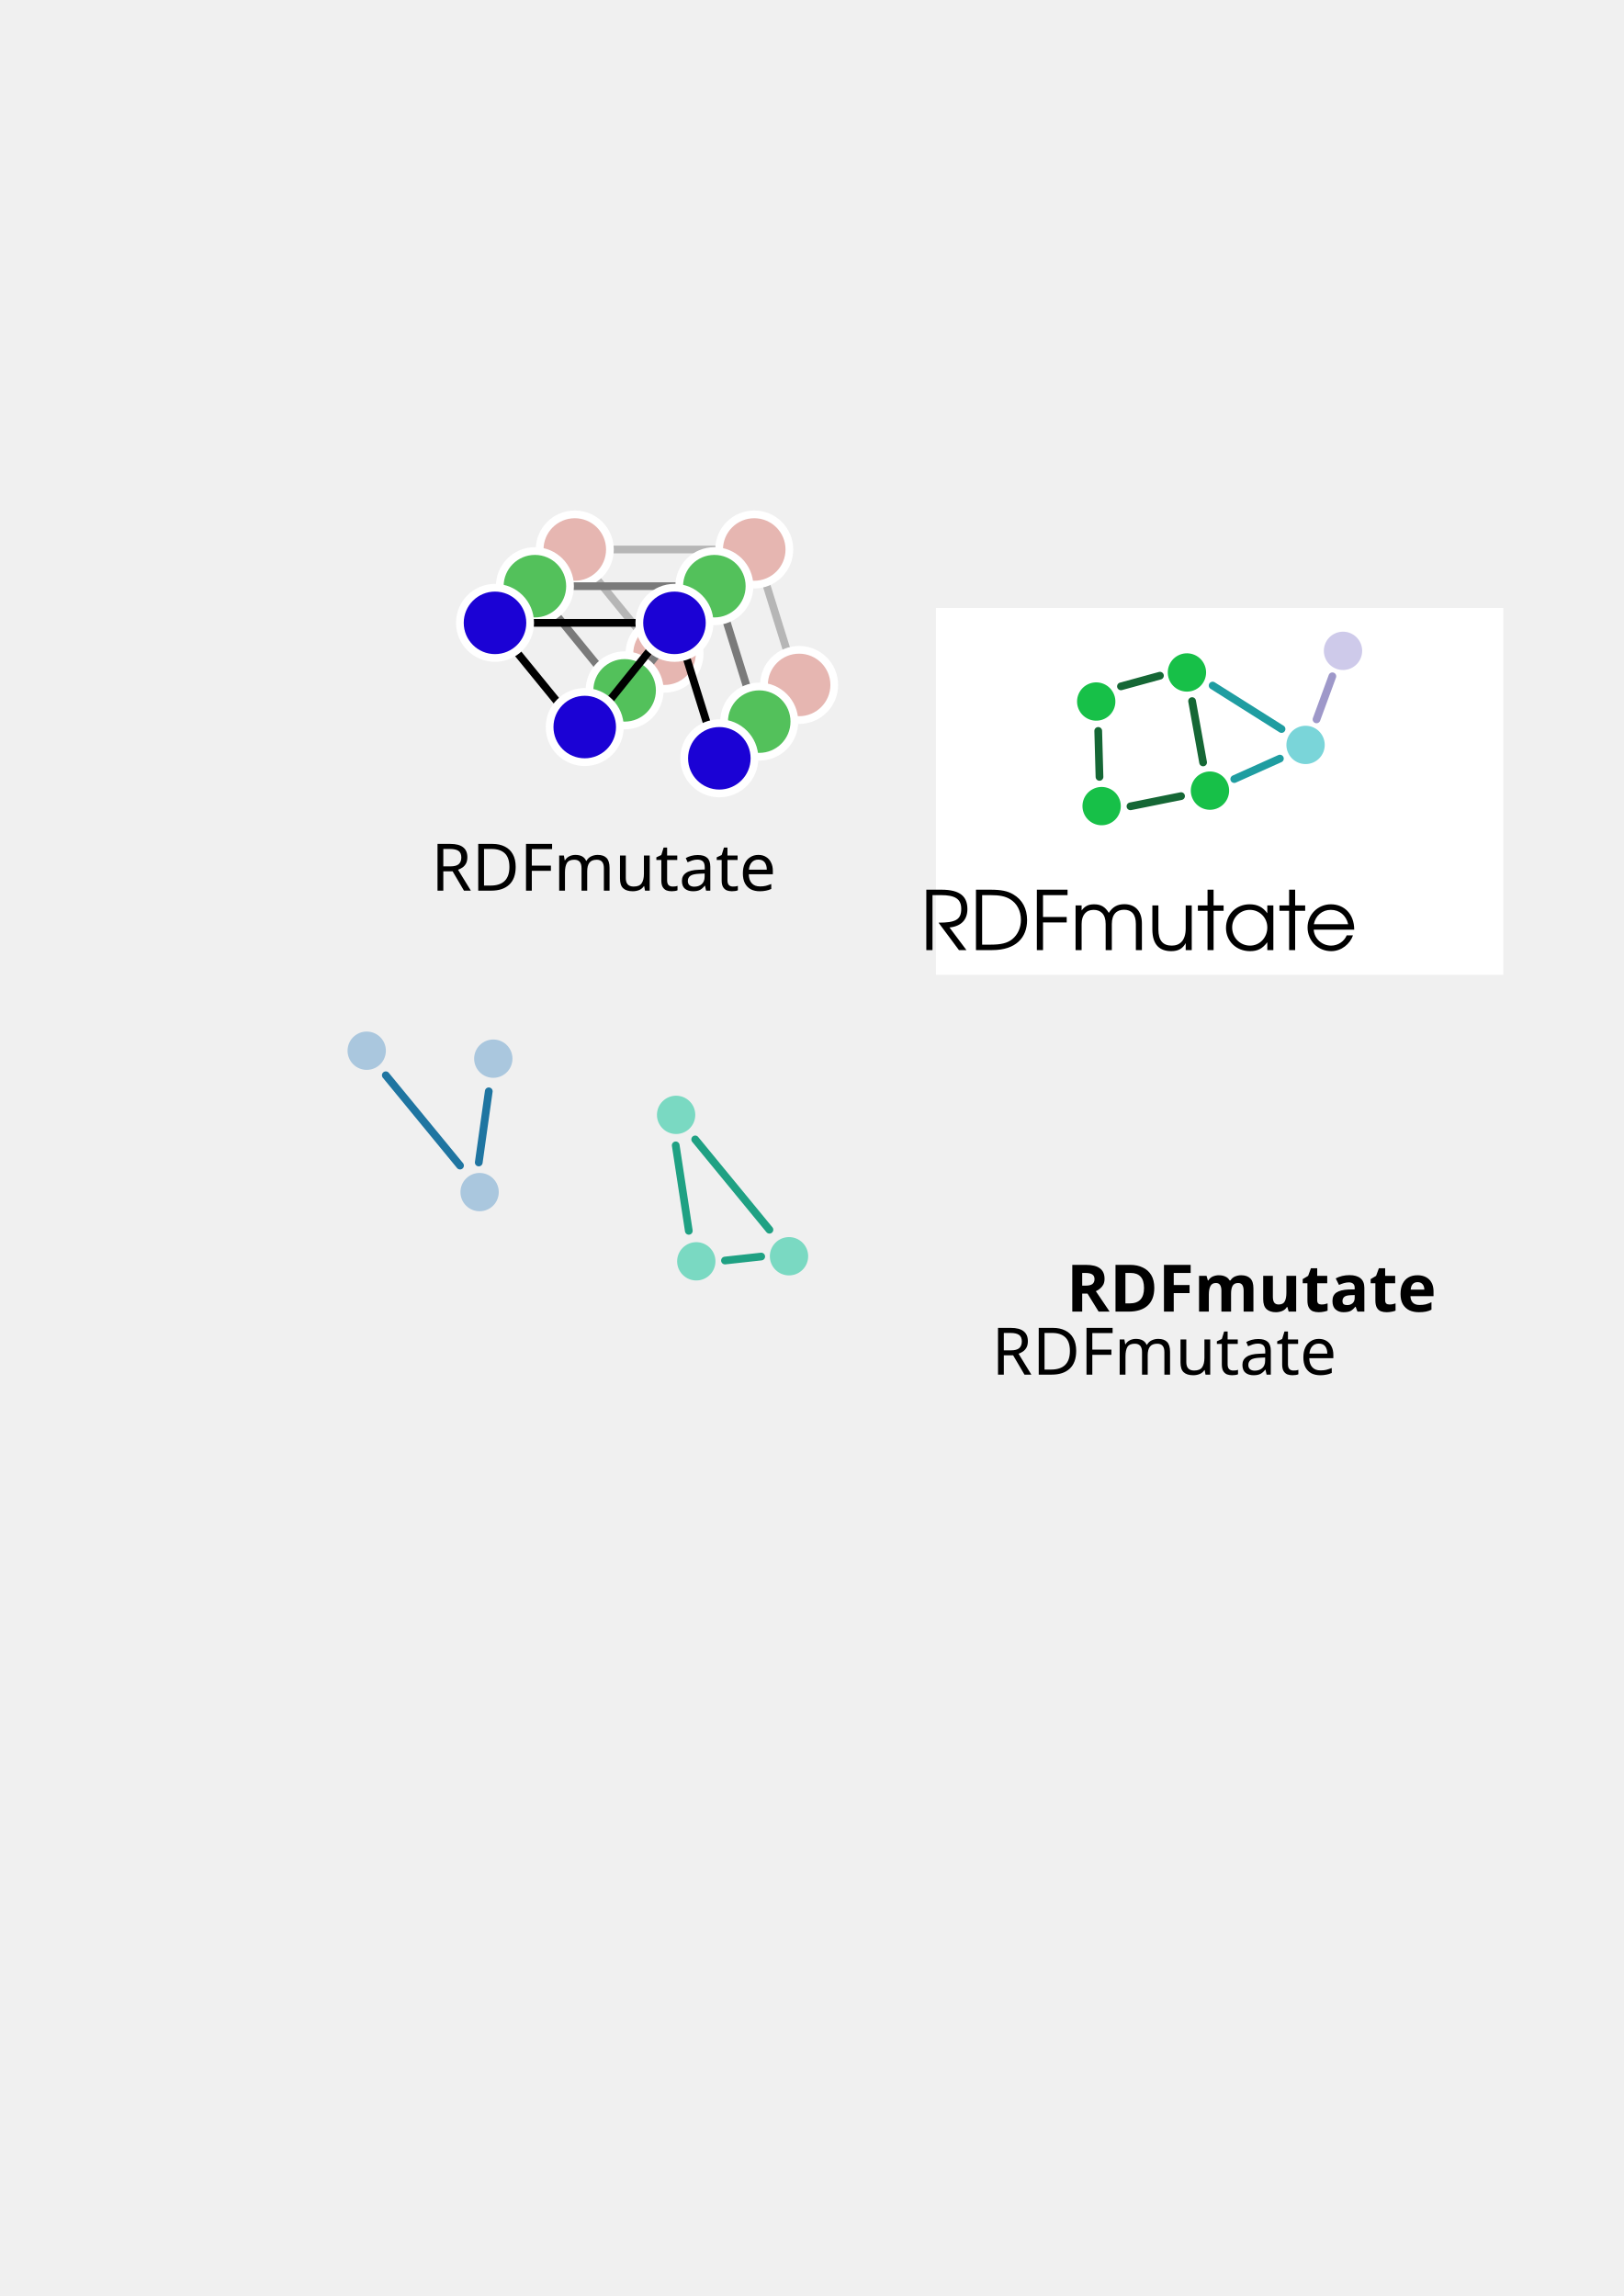
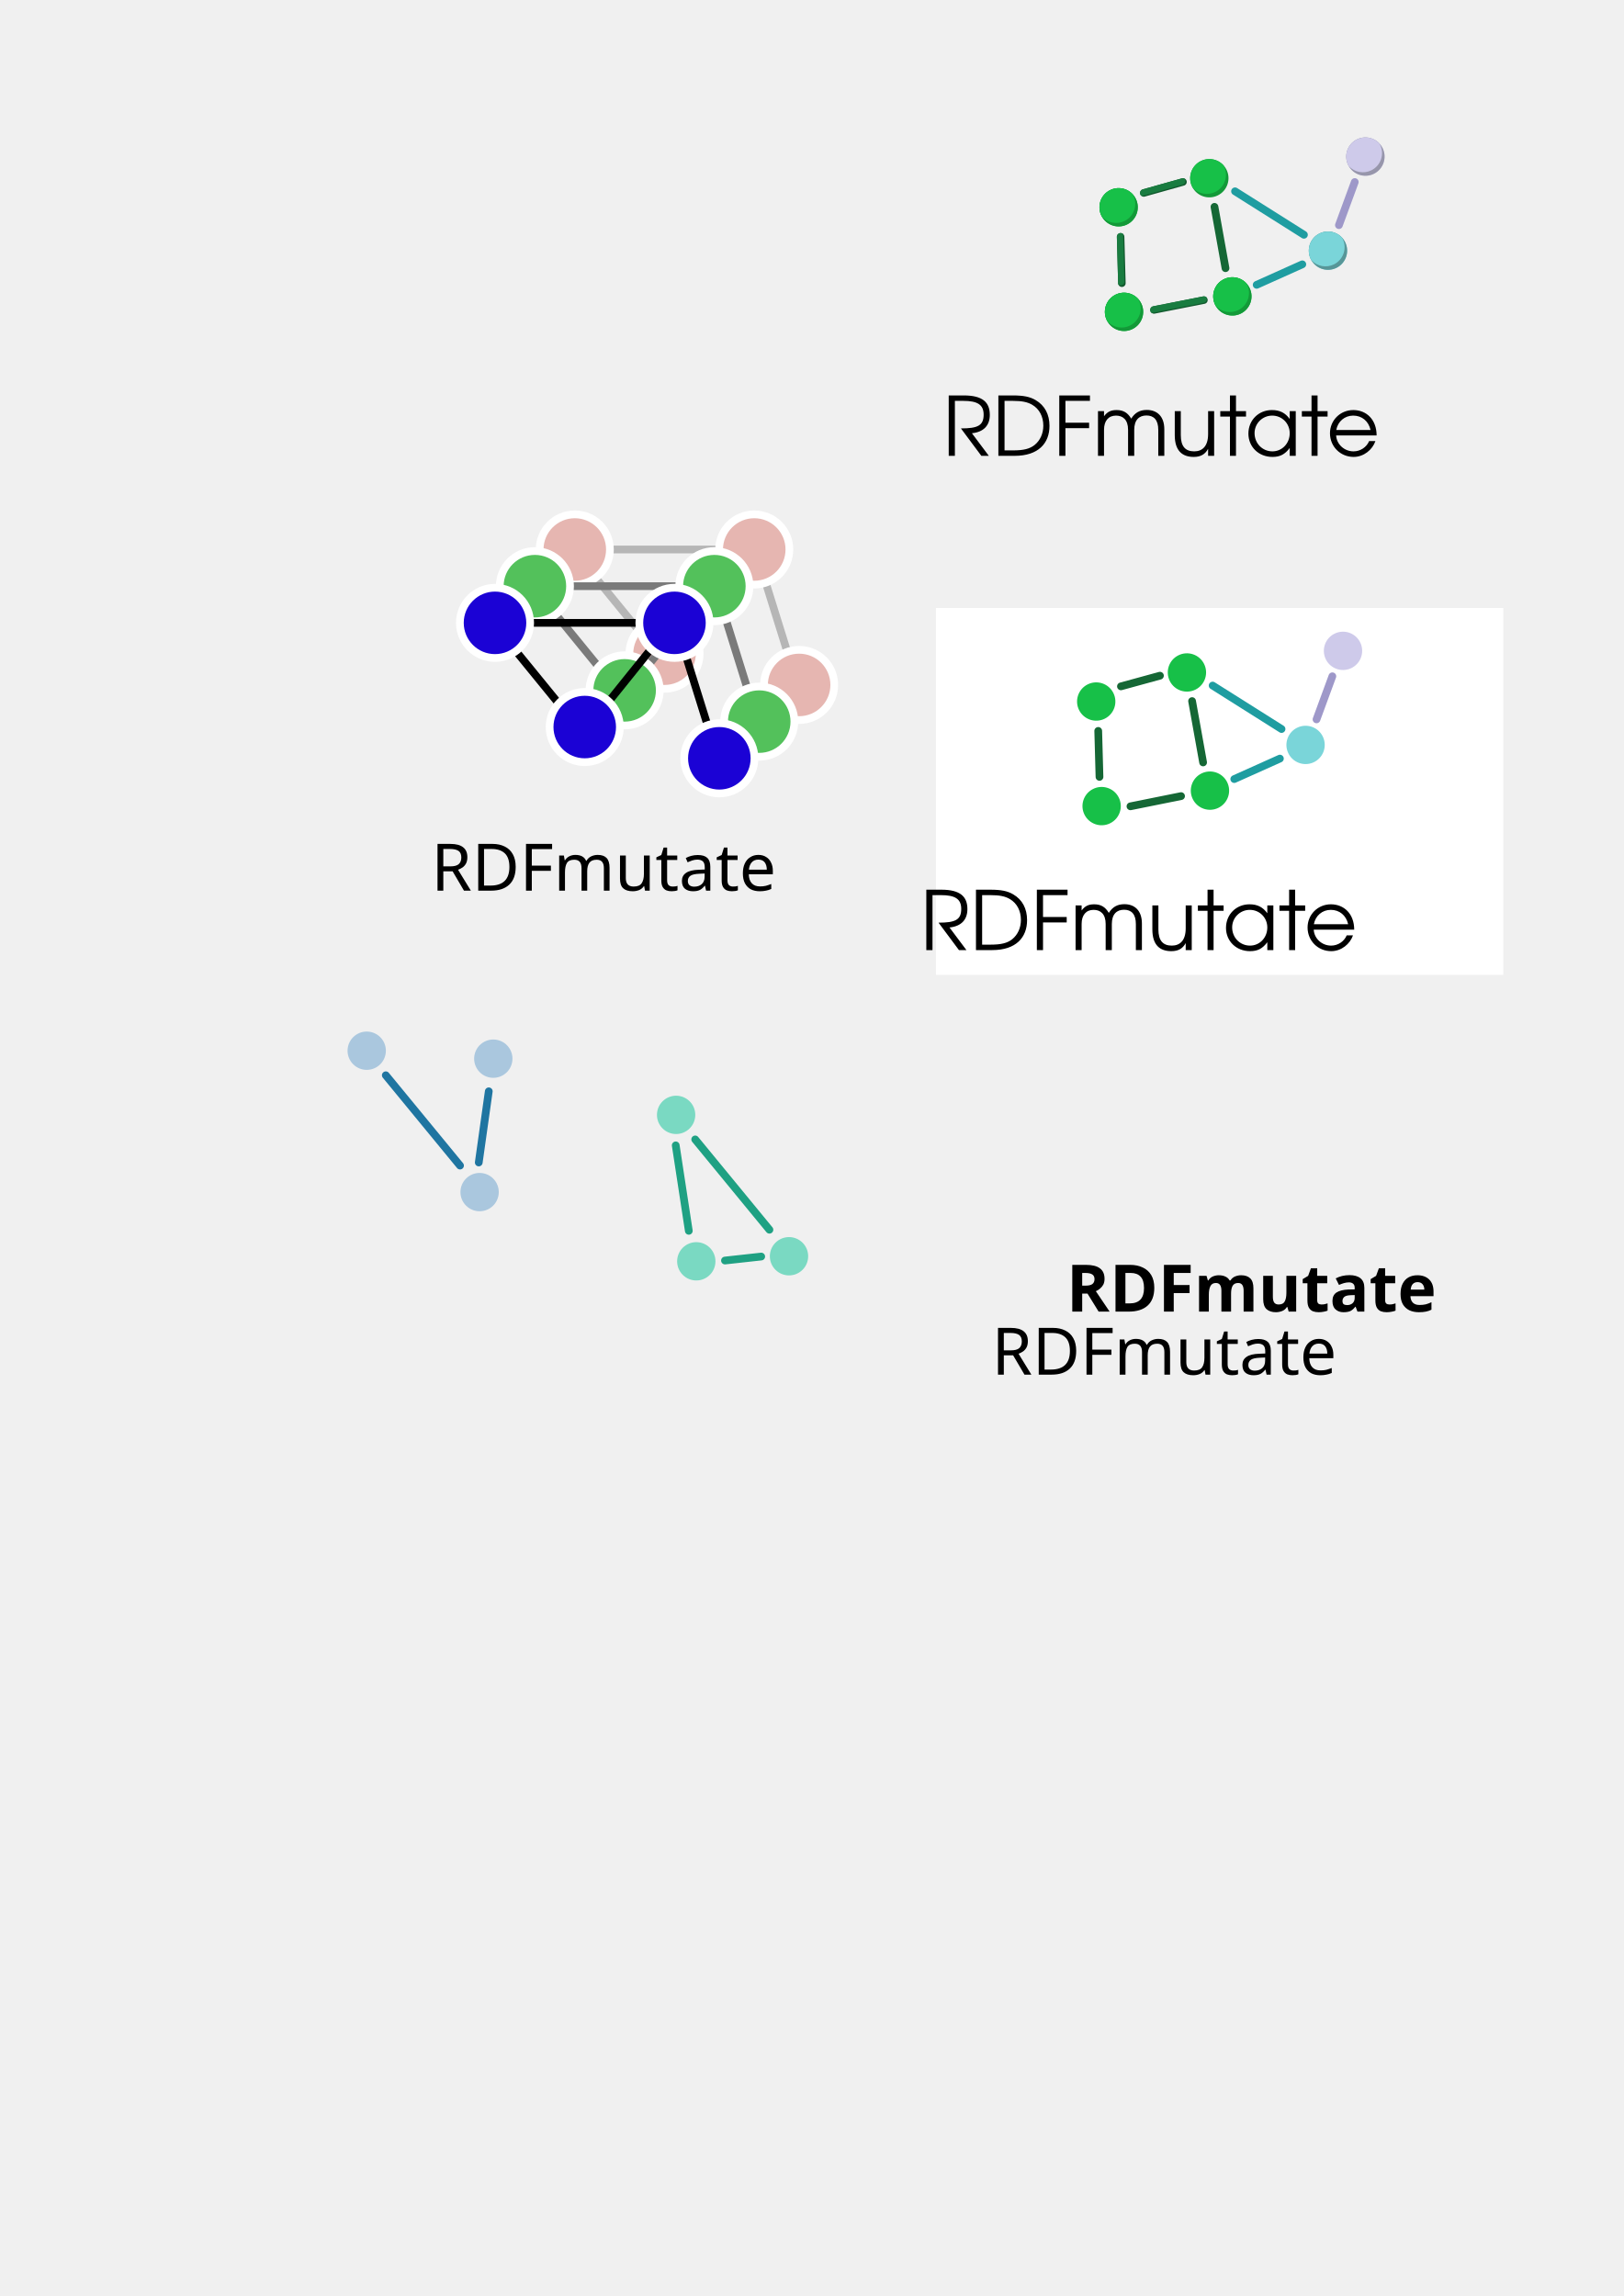
<svg xmlns="http://www.w3.org/2000/svg" width="210mm" height="297mm" viewBox="0 0 210 297" version="1.1" id="svg1">
-   <defs id="defs1" />
+   <defs id="defs1">
+     </defs>
  <g id="layer1">
    <rect style="opacity:1;fill:#ffffff;fill-opacity:1;stroke:none;stroke-width:0.634;stroke-linecap:round;stroke-linejoin:round;stroke-dasharray:none;stroke-opacity:1;paint-order:markers stroke fill" id="rect57" width="73.377" height="47.453" x="121.05" y="78.649" />
    <text xml:space="preserve" style="font-size:8.467px;line-height:1.25;font-family:'Go Medium';-inkscape-font-specification:'Go Medium, Normal';font-variant-ligatures:none;text-align:center;text-anchor:middle;stroke-width:0.265" x="83.576" y="115.209" id="text1">
      <tspan id="tspan1" style="stroke-width:0.265" x="83.576" y="115.209">RDFmutate</tspan>
    </text>
    <g id="g49" transform="rotate(50.58824,-30.06684,105.6708)">
      <path style="fill:#7d6dfd;fill-opacity:1;stroke:#1fa183;stroke-width:1;stroke-linecap:round;stroke-linejoin:miter;stroke-dasharray:none;stroke-opacity:1" d="M 78.339,39.461 H 93.461" id="path43" />
      <path style="fill:#7d6dfd;fill-opacity:1;stroke:#1fa183;stroke-width:1;stroke-linecap:round;stroke-linejoin:miter;stroke-dasharray:none;stroke-opacity:1" d="m 77.335,41.895 9.616,5.713" id="path44" />
      <path style="fill:#7d6dfd;fill-opacity:1;stroke:#1fa183;stroke-width:1;stroke-linecap:round;stroke-linejoin:miter;stroke-dasharray:none;stroke-opacity:1" d="m 92.888,46.433 2.578,-3.949" id="path45" />
      <circle style="opacity:1;fill:#7ad9c2;fill-opacity:1;stroke:none;stroke-width:1.225;stroke-linecap:round;stroke-linejoin:round;stroke-dasharray:none;stroke-opacity:1;paint-order:markers stroke fill" id="circle46" cx="74.319" cy="39.352" r="2.478" />
      <circle style="opacity:1;fill:#7ad9c2;fill-opacity:1;stroke:none;stroke-width:1.225;stroke-linecap:round;stroke-linejoin:round;stroke-dasharray:none;stroke-opacity:1;paint-order:markers stroke fill" id="circle47" cx="97.718" cy="39.682" r="2.478" />
      <circle style="opacity:1;fill:#7ad9c2;fill-opacity:1;stroke:none;stroke-width:1.225;stroke-linecap:round;stroke-linejoin:round;stroke-dasharray:none;stroke-opacity:1;paint-order:markers stroke fill" id="circle48" cx="90.612" cy="49.362" r="2.478" />
    </g>
    <g id="g28" transform="translate(0.04513894,31.61901)">
      <path style="fill:none;stroke:#b6b6b6;stroke-width:1;stroke-linecap:butt;stroke-linejoin:miter;stroke-dasharray:none;stroke-opacity:1" d="M 78.339,39.461 H 93.461" id="path22" />
      <path style="fill:none;stroke:#b6b6b6;stroke-width:1;stroke-linecap:butt;stroke-linejoin:miter;stroke-dasharray:none;stroke-opacity:1" d="m 76.916,43.011 5.57,6.829" id="path23" />
      <path style="fill:none;stroke:#b6b6b6;stroke-width:1;stroke-linecap:butt;stroke-linejoin:miter;stroke-dasharray:none;stroke-opacity:1" d="m 89.074,49.55 5.376,-6.684" id="path24" />
      <path style="fill:none;stroke:#b6b6b6;stroke-width:1;stroke-linecap:butt;stroke-linejoin:miter;stroke-dasharray:none;stroke-opacity:1" d="m 98.955,43.641 2.809,9.009" id="path25" />
      <circle style="opacity:1;fill:#e6b6b1;fill-opacity:1;stroke:#ffffff;stroke-width:2;stroke-linecap:round;stroke-linejoin:round;stroke-dasharray:none;stroke-opacity:1;paint-order:markers stroke fill" id="circle25" cx="74.295" cy="39.461" r="4.044" />
      <circle style="opacity:1;fill:#e6b6b1;fill-opacity:1;stroke:#ffffff;stroke-width:2;stroke-linecap:round;stroke-linejoin:round;stroke-dasharray:none;stroke-opacity:1;paint-order:markers stroke fill" id="circle26" cx="85.9" cy="52.938" r="4.044" />
      <circle style="opacity:1;fill:#e6b6b1;fill-opacity:1;stroke:#ffffff;stroke-width:2;stroke-linecap:round;stroke-linejoin:round;stroke-dasharray:none;stroke-opacity:1;paint-order:markers stroke fill" id="circle27" cx="103.308" cy="56.982" r="4.044" />
      <circle style="opacity:1;fill:#e6b6b1;fill-opacity:1;stroke:#ffffff;stroke-width:2;stroke-linecap:round;stroke-linejoin:round;stroke-dasharray:none;stroke-opacity:1;paint-order:markers stroke fill" id="circle28" cx="97.505" cy="39.461" r="4.044" />
    </g>
    <g id="g34" transform="translate(-5.113985,36.36361)">
      <path style="fill:#7d6dfd;fill-opacity:1;stroke:#7a7a7a;stroke-width:1;stroke-linecap:butt;stroke-linejoin:miter;stroke-dasharray:none;stroke-opacity:1" d="M 78.339,39.461 H 93.461" id="path28" />
      <path style="fill:#7d6dfd;fill-opacity:1;stroke:#7a7a7a;stroke-width:1;stroke-linecap:butt;stroke-linejoin:miter;stroke-dasharray:none;stroke-opacity:1" d="m 76.916,43.011 5.57,6.829" id="path29" />
      <path style="fill:#7d6dfd;fill-opacity:1;stroke:#7a7a7a;stroke-width:1;stroke-linecap:butt;stroke-linejoin:miter;stroke-dasharray:none;stroke-opacity:1" d="m 89.074,49.55 5.376,-6.684" id="path30" />
      <path style="fill:#7d6dfd;fill-opacity:1;stroke:#7a7a7a;stroke-width:1;stroke-linecap:butt;stroke-linejoin:miter;stroke-dasharray:none;stroke-opacity:1" d="m 98.955,43.641 2.809,9.009" id="path31" />
      <circle style="opacity:1;fill:#53c15b;fill-opacity:1;stroke:#ffffff;stroke-width:2;stroke-linecap:round;stroke-linejoin:round;stroke-dasharray:none;stroke-opacity:1;paint-order:markers stroke fill" id="circle31" cx="74.295" cy="39.461" r="4.044" />
      <circle style="opacity:1;fill:#53c15b;fill-opacity:1;stroke:#ffffff;stroke-width:2;stroke-linecap:round;stroke-linejoin:round;stroke-dasharray:none;stroke-opacity:1;paint-order:markers stroke fill" id="circle32" cx="85.9" cy="52.938" r="4.044" />
      <circle style="opacity:1;fill:#53c15b;fill-opacity:1;stroke:#ffffff;stroke-width:2;stroke-linecap:round;stroke-linejoin:round;stroke-dasharray:none;stroke-opacity:1;paint-order:markers stroke fill" id="circle33" cx="103.308" cy="56.982" r="4.044" />
      <circle style="opacity:1;fill:#53c15b;fill-opacity:1;stroke:#ffffff;stroke-width:2;stroke-linecap:round;stroke-linejoin:round;stroke-dasharray:none;stroke-opacity:1;paint-order:markers stroke fill" id="circle34" cx="97.505" cy="39.461" r="4.044" />
    </g>
    <g id="g15" transform="translate(-10.27311,41.10822)">
      <path style="fill:none;stroke:#000000;stroke-width:1;stroke-linecap:butt;stroke-linejoin:miter;stroke-dasharray:none;stroke-opacity:1" d="M 78.339,39.461 H 93.461" id="path12" />
      <path style="fill:none;stroke:#000000;stroke-width:1;stroke-linecap:butt;stroke-linejoin:miter;stroke-dasharray:none;stroke-opacity:1" d="m 76.916,43.011 5.57,6.829" id="path13" />
      <path style="fill:none;stroke:#000000;stroke-width:1;stroke-linecap:butt;stroke-linejoin:miter;stroke-dasharray:none;stroke-opacity:1" d="m 89.074,49.55 5.376,-6.684" id="path14" />
      <path style="fill:none;stroke:#000000;stroke-width:1;stroke-linecap:butt;stroke-linejoin:miter;stroke-dasharray:none;stroke-opacity:1" d="m 98.955,43.641 2.809,9.009" id="path15" />
      <circle style="opacity:1;fill:#1b02d5;fill-opacity:1;stroke:#ffffff;stroke-width:2;stroke-linecap:round;stroke-linejoin:round;stroke-dasharray:none;stroke-opacity:1;paint-order:markers stroke fill" id="path10" cx="74.295" cy="39.461" r="4.044" />
      <circle style="opacity:1;fill:#1b02d5;fill-opacity:1;stroke:#ffffff;stroke-width:2;stroke-linecap:round;stroke-linejoin:round;stroke-dasharray:none;stroke-opacity:1;paint-order:markers stroke fill" id="circle10" cx="85.9" cy="52.938" r="4.044" />
      <circle style="opacity:1;fill:#1b02d5;fill-opacity:1;stroke:#ffffff;stroke-width:2;stroke-linecap:round;stroke-linejoin:round;stroke-dasharray:none;stroke-opacity:1;paint-order:markers stroke fill" id="circle11" cx="103.308" cy="56.982" r="4.044" />
      <circle style="opacity:1;fill:#1b02d5;fill-opacity:1;stroke:#ffffff;stroke-width:2;stroke-linecap:round;stroke-linejoin:round;stroke-dasharray:none;stroke-opacity:1;paint-order:markers stroke fill" id="circle12" cx="97.505" cy="39.461" r="4.044" />
    </g>
    <g id="g53" transform="rotate(50.58824,-41.29453,59.18342)">
      <path style="fill:#7d6dfd;fill-opacity:1;stroke:#1f75a1;stroke-width:1;stroke-linecap:round;stroke-linejoin:miter;stroke-dasharray:none;stroke-opacity:1" d="M 78.339,39.461 H 93.461" id="path49" />
      <path style="fill:#7d6dfd;fill-opacity:1;stroke:#1f75a1;stroke-width:1;stroke-linecap:round;stroke-linejoin:miter;stroke-dasharray:none;stroke-opacity:1" d="M 94.689,37.335 88.398,30.49" id="path50" />
      <circle style="opacity:1;fill:#aac7de;fill-opacity:1;stroke:none;stroke-width:1.225;stroke-linecap:round;stroke-linejoin:round;stroke-dasharray:none;stroke-opacity:1;paint-order:markers stroke fill" id="circle51" cx="74.319" cy="39.352" r="2.478" />
      <circle style="opacity:1;fill:#aac7de;fill-opacity:1;stroke:none;stroke-width:1.225;stroke-linecap:round;stroke-linejoin:round;stroke-dasharray:none;stroke-opacity:1;paint-order:markers stroke fill" id="circle52" cx="97.718" cy="39.682" r="2.478" />
      <circle style="opacity:1;fill:#aac7de;fill-opacity:1;stroke:none;stroke-width:1.225;stroke-linecap:round;stroke-linejoin:round;stroke-dasharray:none;stroke-opacity:1;paint-order:markers stroke fill" id="circle53" cx="85.508" cy="27.356" r="2.478" />
    </g>
    <text xml:space="preserve" style="font-size:8.467px;line-height:1.25;font-family:'Go Medium';-inkscape-font-specification:'Go Medium, Normal';font-variant-ligatures:none;text-align:center;text-anchor:middle;stroke-width:0.265" x="156.066" y="177.815" id="text55">
      <tspan id="tspan55" style="font-style:normal;font-variant:normal;font-weight:normal;font-stretch:normal;font-size:8.467px;font-family:'Go Medium';-inkscape-font-specification:'Go Medium, Normal';font-variant-ligatures:none;font-variant-caps:normal;font-variant-numeric:normal;font-variant-east-asian:normal;stroke-width:0.265" x="156.066" y="177.815">RDFmutate</tspan>
    </text>
    <text xml:space="preserve" style="font-style:normal;font-variant:normal;font-weight:bold;font-stretch:normal;font-size:8.467px;line-height:1.25;font-family:'Padauk Book';-inkscape-font-specification:'Padauk Book, Bold';font-variant-ligatures:none;font-variant-caps:normal;font-variant-numeric:normal;font-variant-east-asian:normal;text-align:center;text-anchor:middle;stroke-width:0.265" x="167.344" y="169.664" id="text56">
      <tspan id="tspan56" style="font-style:normal;font-variant:normal;font-weight:bold;font-stretch:normal;font-size:8.467px;font-family:'Padauk Book';-inkscape-font-specification:'Padauk Book, Bold';font-variant-ligatures:none;font-variant-caps:normal;font-variant-numeric:normal;font-variant-east-asian:normal;stroke-width:0.265" x="167.344" y="169.664">RDFmutate</tspan>
    </text>
    <g id="g57" transform="translate(6.1933515e-6,-1.316456)">
      <g id="g55" transform="rotate(15.76526,69.12719,166.3897)">
        <g id="g41" transform="rotate(47.65432,73.26264,112.6623)">
          <path style="fill:#7d6dfd;fill-opacity:1;stroke:#156735;stroke-width:1;stroke-linecap:round;stroke-linejoin:miter;stroke-dasharray:none;stroke-opacity:1" d="m 81.72,42.566 7.735,2.276" id="path35" />
          <path style="fill:#7d6dfd;fill-opacity:1;stroke:#156735;stroke-width:1;stroke-linecap:round;stroke-linejoin:miter;stroke-dasharray:none;stroke-opacity:1" d="m 76.922,44.812 -1.022,5.129" id="path36" />
          <circle style="opacity:1;fill:#17c048;fill-opacity:1;stroke:none;stroke-width:1.225;stroke-linecap:round;stroke-linejoin:round;stroke-dasharray:none;stroke-opacity:1;paint-order:markers stroke fill" id="circle38" cx="78.111" cy="41.505" r="2.478" />
          <circle style="opacity:1;fill:#17c048;fill-opacity:1;stroke:none;stroke-width:1.225;stroke-linecap:round;stroke-linejoin:round;stroke-dasharray:none;stroke-opacity:1;paint-order:markers stroke fill" id="circle41" cx="93.114" cy="45.681" r="2.478" />
          <circle style="opacity:1;fill:#17c048;fill-opacity:1;stroke:none;stroke-width:1.225;stroke-linecap:round;stroke-linejoin:round;stroke-dasharray:none;stroke-opacity:1;paint-order:markers stroke fill" id="circle42" cx="76.224" cy="53.679" r="2.478" />
          <circle style="opacity:1;fill:#17c048;fill-opacity:1;stroke:none;stroke-width:1.225;stroke-linecap:round;stroke-linejoin:round;stroke-dasharray:none;stroke-opacity:1;paint-order:markers stroke fill" id="circle54" cx="88.635" cy="59.106" r="2.478" />
          <path style="fill:#7d6dfd;fill-opacity:1;stroke:#156735;stroke-width:1;stroke-linecap:round;stroke-linejoin:miter;stroke-dasharray:none;stroke-opacity:1" d="M 85.132,57.664 79.738,55.147" id="path54" />
          <path style="fill:#7d6dfd;fill-opacity:1;stroke:#156735;stroke-width:1;stroke-linecap:round;stroke-linejoin:miter;stroke-dasharray:none;stroke-opacity:1" d="m 90.327,55.784 1.748,-6.444" id="path55" />
        </g>
        <path style="fill:#7d6dfd;fill-opacity:1;stroke:#9e98c9;stroke-width:1;stroke-linecap:round;stroke-linejoin:miter;stroke-dasharray:none;stroke-opacity:1" d="m 146.899,69.601 0.457,-5.922" id="path49-3" />
        <circle style="fill:#cecaea;fill-opacity:1;stroke:none;stroke-width:1.225;stroke-linecap:round;stroke-linejoin:round;stroke-dasharray:none;stroke-opacity:1;paint-order:markers stroke fill" id="circle51-1" cx="140.292" cy="-76" r="2.478" transform="rotate(50.58824)" />
        <path style="fill:#7e6dfd;fill-opacity:1;stroke:#1f9da1;stroke-width:1;stroke-linecap:round;stroke-linejoin:miter;stroke-dasharray:none;stroke-opacity:1" d="M 142.884,72.031 132.779,69.041" id="path43-7" />
        <circle style="fill:#7ad5d9;fill-opacity:1;stroke:none;stroke-width:1.225;stroke-linecap:round;stroke-linejoin:round;stroke-dasharray:none;stroke-opacity:1;paint-order:markers stroke fill" id="circle47-4" cx="149.497" cy="-66.684" r="2.478" transform="rotate(50.58824)" />
        <path style="fill:#7e6dfd;fill-opacity:1;stroke:#1f9da1;stroke-width:1;stroke-linecap:round;stroke-linejoin:miter;stroke-dasharray:none;stroke-opacity:1" d="m 143.719,75.769 -4.96,4.153" id="path53" />
      </g>
      <text xml:space="preserve" style="font-style:normal;font-variant:normal;font-weight:normal;font-stretch:normal;font-size:10.583px;line-height:1.25;font-family:'TeX Gyre Adventor';-inkscape-font-specification:'TeX Gyre Adventor, Normal';font-variant-ligatures:none;font-variant-caps:normal;font-variant-numeric:normal;font-variant-east-asian:normal;text-align:center;text-anchor:middle;stroke-width:0.265" x="157.542" y="124.217" id="text57">
        <tspan id="tspan57" style="font-style:normal;font-variant:normal;font-weight:normal;font-stretch:normal;font-size:10.583px;font-family:'TeX Gyre Adventor';-inkscape-font-specification:'TeX Gyre Adventor, Normal';font-variant-ligatures:none;font-variant-caps:normal;font-variant-numeric:normal;font-variant-east-asian:normal;stroke-width:0.265" x="157.542" y="124.217">RDFmutate</tspan>
      </text>
    </g>
  </g>
+   <g id="layer2">
+     <g id="g57-3" transform="translate(2.897622,-65.25052)">
+       <g id="g55-5" transform="rotate(15.76526,69.12719,166.3897)">
+         <g id="g41-6" transform="rotate(47.65432,73.26264,112.6623)">
+           <path style="fill:#7d6dfd;fill-opacity:1;stroke:#156735;stroke-width:1;stroke-linecap:round;stroke-linejoin:miter;stroke-dasharray:none;stroke-opacity:1" d="m 81.72,42.566 7.735,2.276" id="path35-2" />
+           <circle style="opacity:1;fill:#17c048;fill-opacity:1;stroke:none;stroke-width:1.225;stroke-linecap:round;stroke-linejoin:round;stroke-dasharray:none;stroke-opacity:1;paint-order:markers stroke fill" id="circle41-2" cx="93.114" cy="45.681" r="2.478" />
+           <circle style="opacity:1;fill:#17c048;fill-opacity:1;stroke:none;stroke-width:1.225;stroke-linecap:round;stroke-linejoin:round;stroke-dasharray:none;stroke-opacity:1;paint-order:markers stroke fill" id="circle42-7" cx="76.224" cy="53.679" r="2.478" />
+           <circle style="opacity:1;fill:#17c048;fill-opacity:1;stroke:none;stroke-width:1.225;stroke-linecap:round;stroke-linejoin:round;stroke-dasharray:none;stroke-opacity:1;paint-order:markers stroke fill" id="circle54-0" cx="88.635" cy="59.106" r="2.478" />
+           <path style="display:none;fill:#7d6dfd;fill-opacity:1;stroke:#156735;stroke-width:1;stroke-linecap:round;stroke-linejoin:miter;stroke-dasharray:none;stroke-opacity:1" d="M 85.132,57.664 79.738,55.147" id="path54-9" />
+           <g id="g2">
+             <circle style="opacity:1;fill:#139938;fill-opacity:1;stroke:none;stroke-width:1.225;stroke-linecap:round;stroke-linejoin:round;stroke-dasharray:none;stroke-opacity:1;paint-order:markers stroke fill" id="circle38-1" cx="78.111" cy="41.505" r="2.478" />
+             <path id="circle1" style="opacity:1;fill:#17c048;fill-opacity:1;stroke:none;stroke-width:1.225;stroke-linecap:round;stroke-linejoin:round;stroke-dasharray:none;stroke-opacity:1;paint-order:markers stroke fill" d="M 75.957 40.281 A 2.478 2.478 0 0 0 75.633 41.505 A 2.478 2.478 0 0 0 78.111 43.983 A 2.478 2.478 0 0 0 78.244 43.979 A 2.478 2.478 0 0 0 80.041 41.597 A 2.478 2.478 0 0 0 77.564 39.119 A 2.478 2.478 0 0 0 77.43 39.123 A 2.478 2.478 0 0 0 75.957 40.281 z " />
+           </g>
+           <g id="g3" transform="translate(-1.886772,12.17349)">
+             <circle style="opacity:1;fill:#139938;fill-opacity:1;stroke:none;stroke-width:1.225;stroke-linecap:round;stroke-linejoin:round;stroke-dasharray:none;stroke-opacity:1;paint-order:markers stroke fill" id="circle2" cx="78.111" cy="41.505" r="2.478" />
+             <path id="path2" style="opacity:1;fill:#17c048;fill-opacity:1;stroke:none;stroke-width:1.225;stroke-linecap:round;stroke-linejoin:round;stroke-dasharray:none;stroke-opacity:1;paint-order:markers stroke fill" d="m 75.957,40.281 a 2.478,2.478 0 0 0 -0.324,1.224 2.478,2.478 0 0 0 2.477,2.478 2.478,2.478 0 0 0 0.134,-0.004 2.478,2.478 0 0 0 1.797,-2.382 2.478,2.478 0 0 0 -2.478,-2.477 2.478,2.478 0 0 0 -0.134,0.004 2.478,2.478 0 0 0 -1.473,1.158 z" />
+           </g>
+           <g id="g4" transform="translate(10.52438,17.60066)">
+             <circle style="opacity:1;fill:#139938;fill-opacity:1;stroke:none;stroke-width:1.225;stroke-linecap:round;stroke-linejoin:round;stroke-dasharray:none;stroke-opacity:1;paint-order:markers stroke fill" id="circle3" cx="78.111" cy="41.505" r="2.478" />
+             <path id="path3" style="opacity:1;fill:#17c048;fill-opacity:1;stroke:none;stroke-width:1.225;stroke-linecap:round;stroke-linejoin:round;stroke-dasharray:none;stroke-opacity:1;paint-order:markers stroke fill" d="m 75.957,40.281 a 2.478,2.478 0 0 0 -0.324,1.224 2.478,2.478 0 0 0 2.477,2.478 2.478,2.478 0 0 0 0.134,-0.004 2.478,2.478 0 0 0 1.797,-2.382 2.478,2.478 0 0 0 -2.478,-2.477 2.478,2.478 0 0 0 -0.134,0.004 2.478,2.478 0 0 0 -1.473,1.158 z" />
+           </g>
+           <g id="g5" transform="translate(15.00342,4.175685)">
+             <circle style="opacity:1;fill:#139938;fill-opacity:1;stroke:none;stroke-width:1.225;stroke-linecap:round;stroke-linejoin:round;stroke-dasharray:none;stroke-opacity:1;paint-order:markers stroke fill" id="circle4" cx="78.111" cy="41.505" r="2.478" />
+             <path id="path4" style="opacity:1;fill:#17c048;fill-opacity:1;stroke:none;stroke-width:1.225;stroke-linecap:round;stroke-linejoin:round;stroke-dasharray:none;stroke-opacity:1;paint-order:markers stroke fill" d="m 75.957,40.281 a 2.478,2.478 0 0 0 -0.324,1.224 2.478,2.478 0 0 0 2.477,2.478 2.478,2.478 0 0 0 0.134,-0.004 2.478,2.478 0 0 0 1.797,-2.382 2.478,2.478 0 0 0 -2.478,-2.477 2.478,2.478 0 0 0 -0.134,0.004 2.478,2.478 0 0 0 -1.473,1.158 z" />
+           </g>
+           <g id="g8" transform="translate(0.6588037,-1.402332)">
+             <rect style="fill:#12592e;fill-opacity:1;stroke:none;stroke-width:0.8;stroke-linecap:round;stroke-linejoin:round;stroke-opacity:1;paint-order:markers stroke fill" id="rect1" width="0.972" height="6.979" x="-18.301" y="95.104" transform="rotate(-64.98895)" ry="0.486" />
+             <path id="rect2" style="fill:#197c40;fill-opacity:1;stroke:none;stroke-width:0.8;stroke-linecap:round;stroke-linejoin:round;stroke-opacity:1;paint-order:markers stroke fill" d="m 78.654,56.354 c -0.114,0.244 -0.009,0.532 0.235,0.646 l 5.445,2.54 c 0.039,0.018 0.079,0.031 0.12,0.039 0.015,4.83e-4 0.029,1.41e-4 0.044,-6.81e-4 0.092,-0.048 0.17,-0.125 0.218,-0.227 0.114,-0.244 0.009,-0.532 -0.235,-0.646 l -5.445,-2.54 c -0.05,-0.023 -0.102,-0.038 -0.153,-0.043 -0.097,0.047 -0.178,0.127 -0.228,0.232 z" />
+             <g id="g10">
+               <rect style="fill:#12592e;fill-opacity:1;stroke:none;stroke-width:0.8;stroke-linecap:round;stroke-linejoin:round;stroke-opacity:1;paint-order:markers stroke fill" id="rect8" width="0.972" height="6.238" x="83.212" y="30.451" transform="rotate(10.87399)" ry="0.486" />
+               <path id="rect9" style="fill:#197c40;fill-opacity:1;stroke:none;stroke-width:0.8;stroke-linecap:round;stroke-linejoin:round;stroke-opacity:1;paint-order:markers stroke fill" d="m 83.233,30.793 c -0.014,0.045 -0.021,0.094 -0.021,0.144 l 3.2e-5,5.267 c 0,0.269 0.216,0.486 0.485,0.486 0.088,0 0.171,-0.023 0.242,-0.064 0.052,-0.077 0.081,-0.17 0.081,-0.27 l -3.1e-5,-5.267 c 0,-0.269 -0.216,-0.486 -0.485,-0.486 -0.088,0 -0.171,0.023 -0.242,0.064 -0.026,0.039 -0.046,0.081 -0.06,0.126 z" transform="rotate(10.87399)" />
+             </g>
+             <g id="g11" transform="rotate(4.542916,11.89699,232.1587)">
+               <rect style="fill:#12592e;fill-opacity:1;stroke:none;stroke-width:0.8;stroke-linecap:round;stroke-linejoin:round;stroke-opacity:1;paint-order:markers stroke fill" id="rect10" width="0.972" height="7.559" x="83.212" y="29.131" transform="rotate(10.87399)" ry="0.486" />
+               <path id="rect11" style="fill:#197c40;fill-opacity:1;stroke:none;stroke-width:0.8;stroke-linecap:round;stroke-linejoin:round;stroke-opacity:1;paint-order:markers stroke fill" d="m 83.226,29.499 c -0.009,0.038 -0.014,0.077 -0.014,0.117 l 1e-5,6.587 c 0,0.269 0.217,0.486 0.486,0.486 0.127,0 0.242,-0.048 0.328,-0.127 l -4.03e-4,-6.86 c 0,-0.269 -0.217,-0.486 -0.486,-0.486 l -0.05,2.28e-4 c -0.027,0 -0.053,0.002 -0.078,0.006 -0.091,0.066 -0.158,0.163 -0.186,0.276 z" transform="rotate(10.87399)" />
+             </g>
+           </g>
+         </g>
+         <path style="fill:#7d6dfd;fill-opacity:1;stroke:#9e98c9;stroke-width:1;stroke-linecap:round;stroke-linejoin:miter;stroke-dasharray:none;stroke-opacity:1" d="m 146.899,69.601 0.457,-5.922" id="path49-3-6" />
+         <circle style="fill:#cecaea;fill-opacity:1;stroke:none;stroke-width:1.225;stroke-linecap:round;stroke-linejoin:round;stroke-dasharray:none;stroke-opacity:1;paint-order:markers stroke fill" id="circle51-1-0" cx="140.292" cy="-76" r="2.478" transform="rotate(50.58824)" />
+         <path style="fill:#7e6dfd;fill-opacity:1;stroke:#1f9da1;stroke-width:1;stroke-linecap:round;stroke-linejoin:miter;stroke-dasharray:none;stroke-opacity:1" d="M 142.884,72.031 132.779,69.041" id="path43-7-6" />
+         <circle style="fill:#7ad5d9;fill-opacity:1;stroke:none;stroke-width:1.225;stroke-linecap:round;stroke-linejoin:round;stroke-dasharray:none;stroke-opacity:1;paint-order:markers stroke fill" id="circle47-4-2" cx="149.497" cy="-66.684" r="2.478" transform="rotate(50.58824)" />
+         <path style="fill:#7e6dfd;fill-opacity:1;stroke:#1f9da1;stroke-width:1;stroke-linecap:round;stroke-linejoin:miter;stroke-dasharray:none;stroke-opacity:1" d="m 143.719,75.769 -4.96,4.153" id="path53-6" />
+         <g id="g6" transform="rotate(47.65432,76.42711,134.6909)">
+           <circle style="opacity:1;fill:#579698;fill-opacity:1;stroke:none;stroke-width:1.225;stroke-linecap:round;stroke-linejoin:round;stroke-dasharray:none;stroke-opacity:1;paint-order:markers stroke fill" id="circle5" cx="78.111" cy="41.505" r="2.478" />
+           <path id="path5" style="opacity:1;fill:#7ad5d9;fill-opacity:1;stroke:none;stroke-width:1.225;stroke-linecap:round;stroke-linejoin:round;stroke-dasharray:none;stroke-opacity:1;paint-order:markers stroke fill" d="m 75.957,40.281 a 2.478,2.478 0 0 0 -0.324,1.224 2.478,2.478 0 0 0 2.477,2.478 2.478,2.478 0 0 0 0.134,-0.004 2.478,2.478 0 0 0 1.797,-2.382 2.478,2.478 0 0 0 -2.478,-2.477 2.478,2.478 0 0 0 -0.134,0.004 2.478,2.478 0 0 0 -1.473,1.158 z" />
+         </g>
+         <g id="g7" transform="rotate(47.65432,91.85195,129.7097)">
+           <circle style="opacity:1;fill:#9796ab;fill-opacity:1;stroke:none;stroke-width:1.225;stroke-linecap:round;stroke-linejoin:round;stroke-dasharray:none;stroke-opacity:1;paint-order:markers stroke fill" id="circle6" cx="78.111" cy="41.505" r="2.478" />
+           <path id="path6" style="opacity:1;fill:#cecaea;fill-opacity:1;stroke:none;stroke-width:1.225;stroke-linecap:round;stroke-linejoin:round;stroke-dasharray:none;stroke-opacity:1;paint-order:markers stroke fill" d="m 75.957,40.281 a 2.478,2.478 0 0 0 -0.324,1.224 2.478,2.478 0 0 0 2.477,2.478 2.478,2.478 0 0 0 0.134,-0.004 2.478,2.478 0 0 0 1.797,-2.382 2.478,2.478 0 0 0 -2.478,-2.477 2.478,2.478 0 0 0 -0.134,0.004 2.478,2.478 0 0 0 -1.473,1.158 z" />
+         </g>
+       </g>
+       <text xml:space="preserve" style="font-style:normal;font-variant:normal;font-weight:normal;font-stretch:normal;font-size:10.583px;line-height:1.25;font-family:'TeX Gyre Adventor';-inkscape-font-specification:'TeX Gyre Adventor, Normal';font-variant-ligatures:none;font-variant-caps:normal;font-variant-numeric:normal;font-variant-east-asian:normal;text-align:center;text-anchor:middle;stroke-width:0.265" x="157.542" y="124.217" id="text57-1">
+         <tspan id="tspan57-8" style="font-style:normal;font-variant:normal;font-weight:normal;font-stretch:normal;font-size:10.583px;font-family:'TeX Gyre Adventor';-inkscape-font-specification:'TeX Gyre Adventor, Normal';font-variant-ligatures:none;font-variant-caps:normal;font-variant-numeric:normal;font-variant-east-asian:normal;stroke-width:0.265" x="157.542" y="124.217">RDFmutate</tspan>
+       </text>
+     </g>
+   </g>
</svg>
